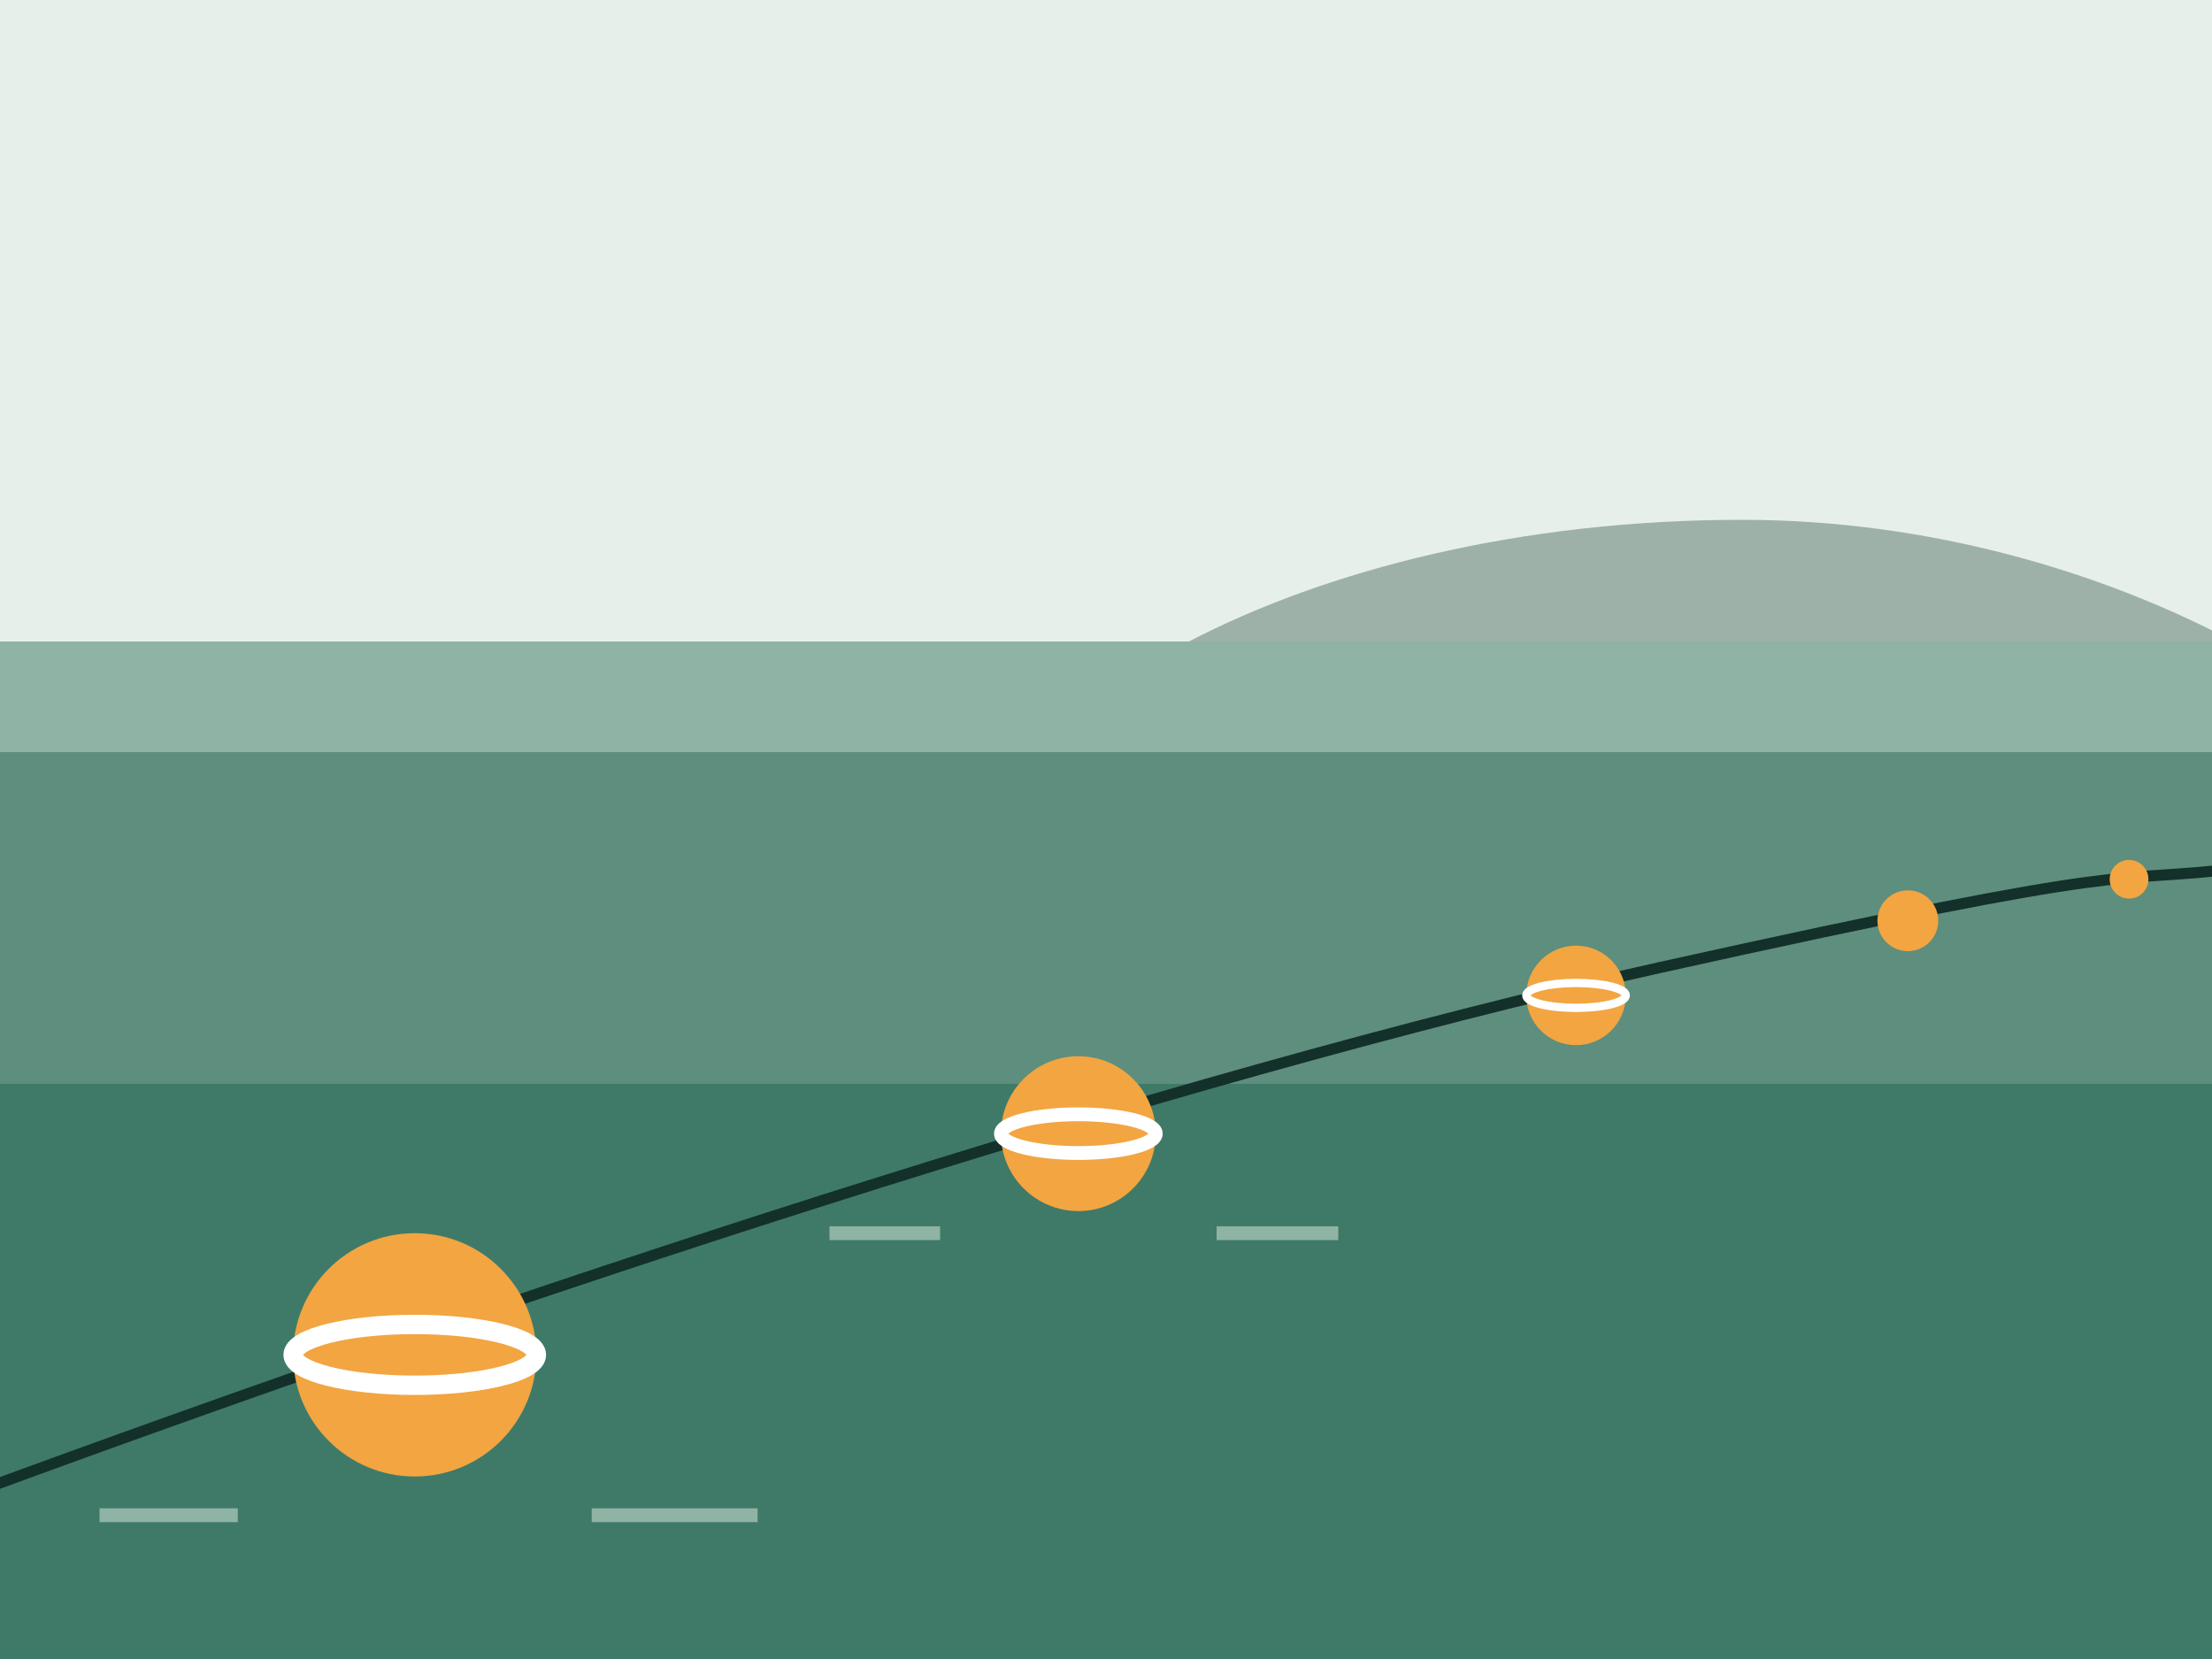
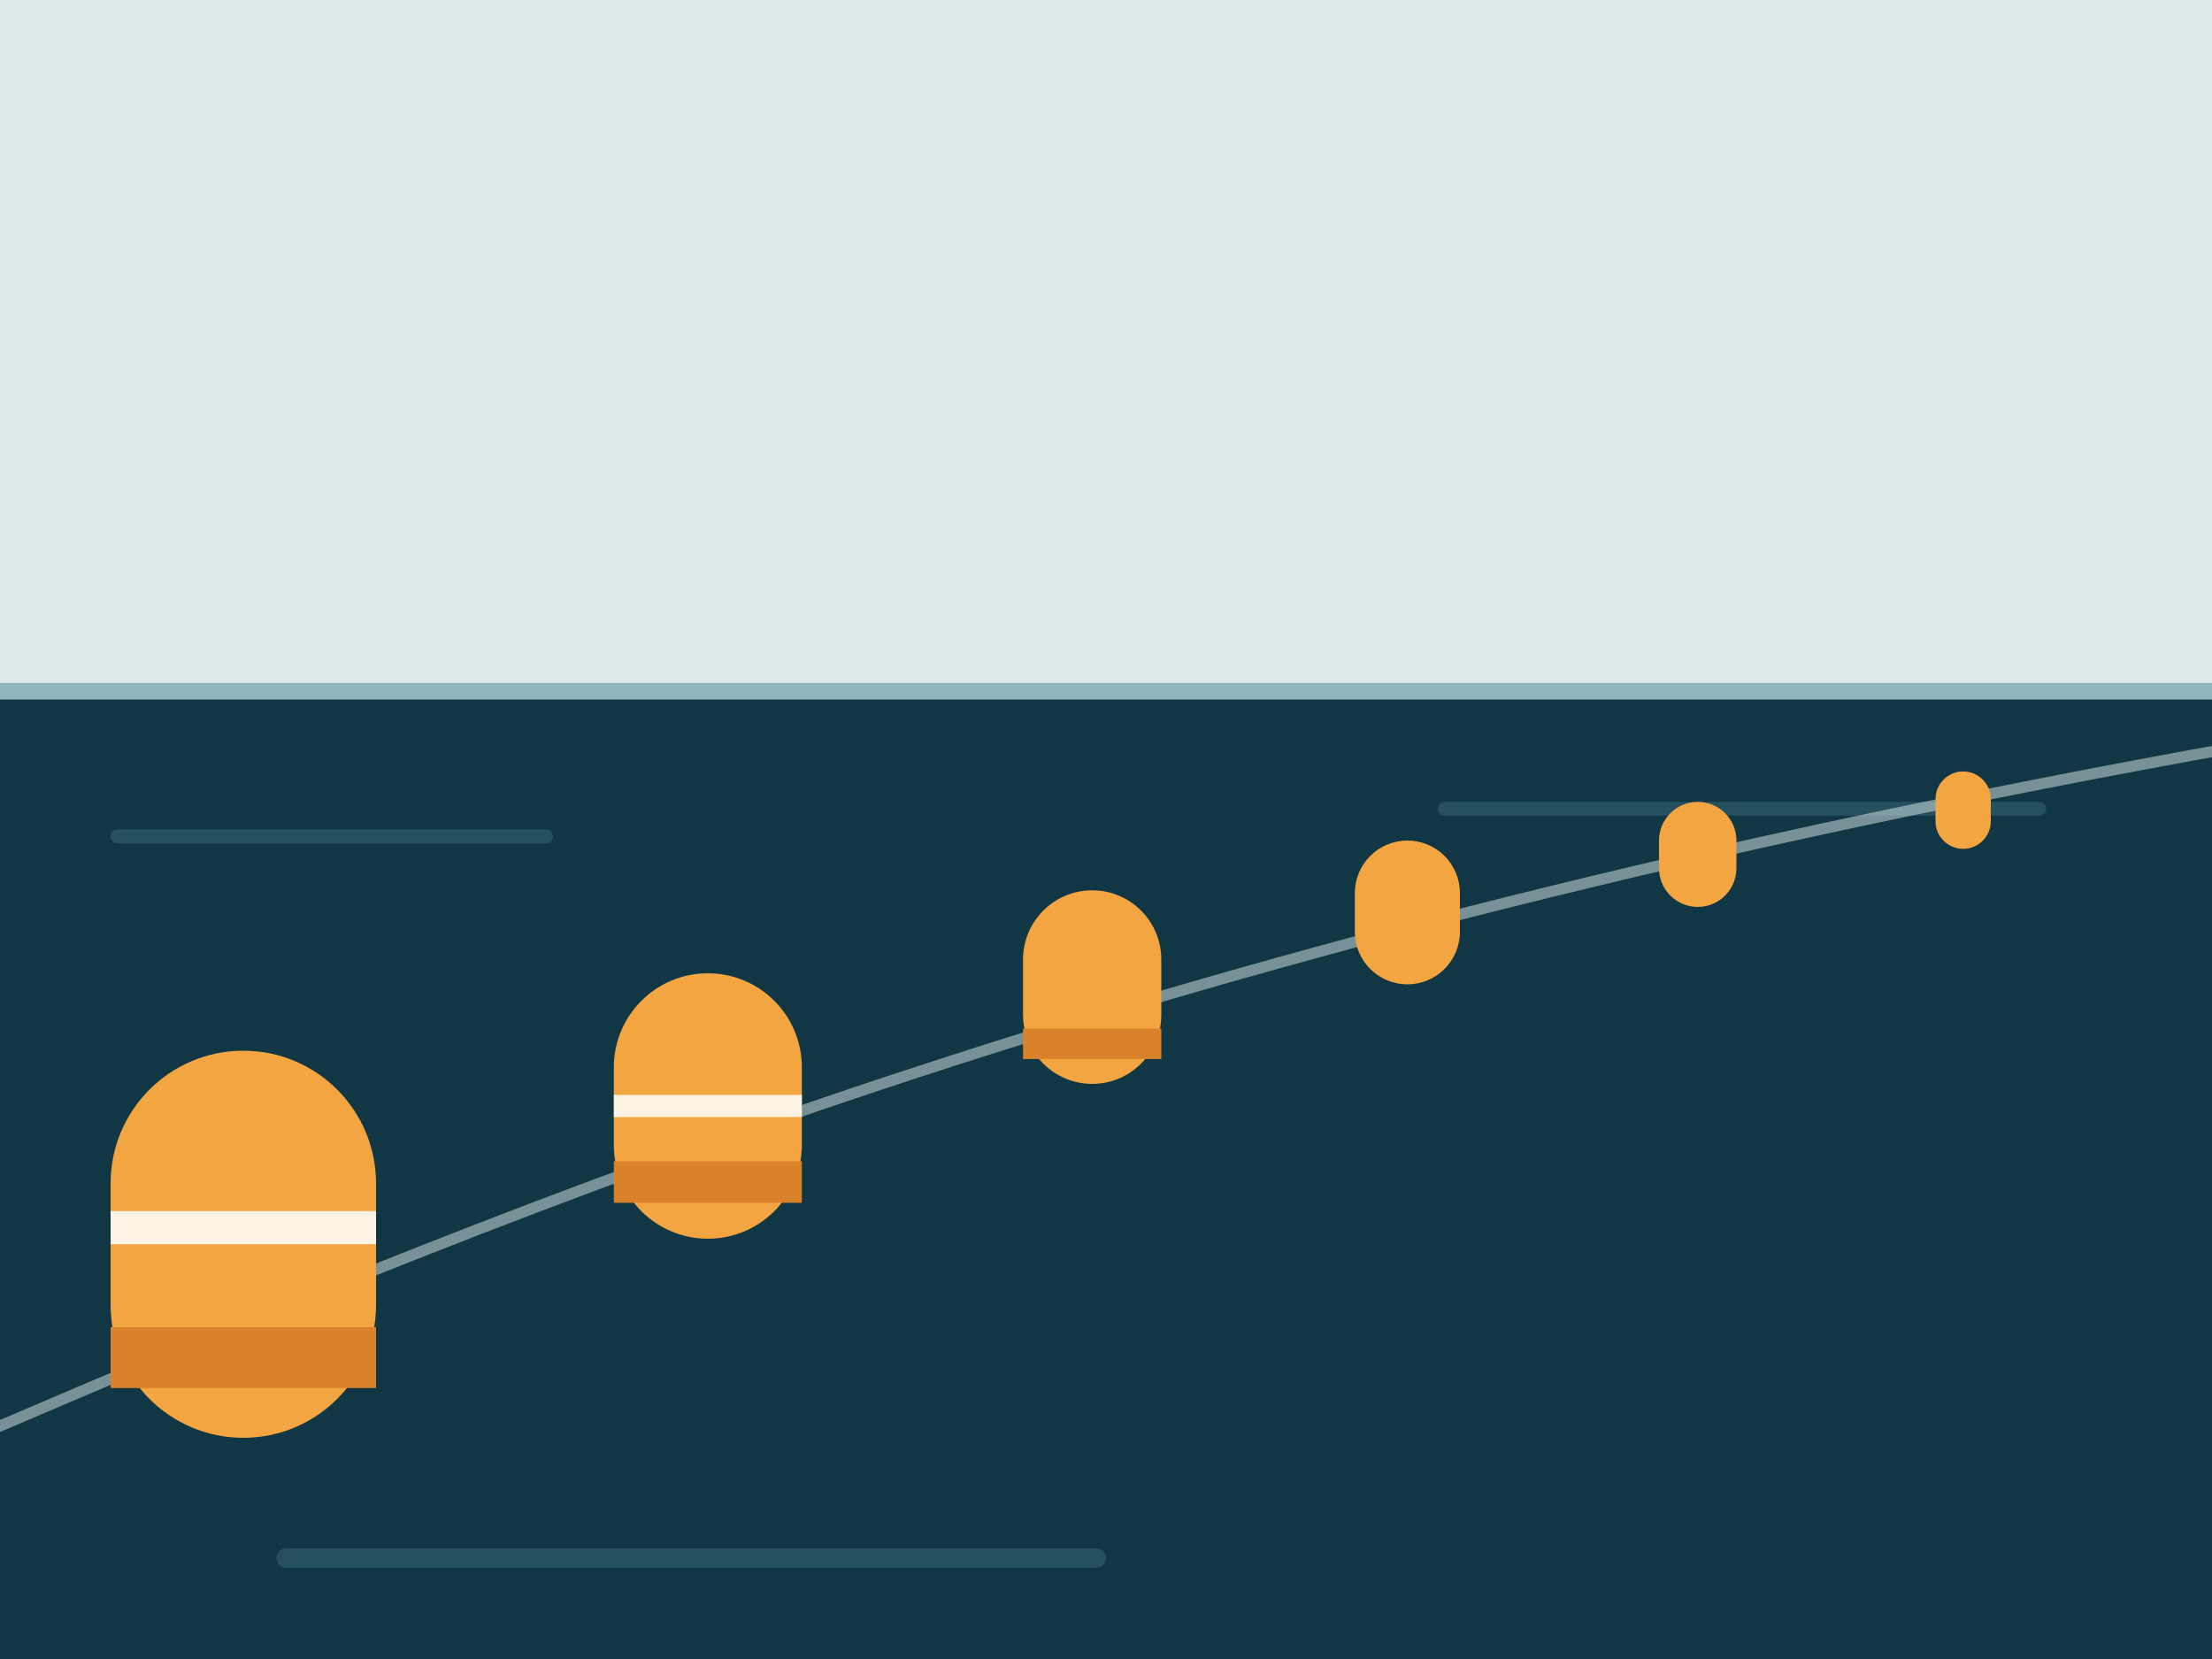
<svg xmlns="http://www.w3.org/2000/svg" viewBox="0 0 800 600" width="800" height="600">
-   <rect width="800" height="600" fill="#E6EFEA" />
-   <path d="M430 232c50-26 120-44 200-44 70 0 130 20 170 40v4z" fill="#9DB1A8" />
-   <rect y="232" width="800" height="40" fill="#8FB3A4" />
-   <rect y="272" width="800" height="120" fill="#5E8E7D" />
-   <rect y="392" width="800" height="208" fill="#3F7A68" />
-   <path d="M-10 540C180 470 420 390 600 350s160-30 210-36" fill="none" stroke="#14302A" stroke-width="4" />
+   <rect width="800" height="600" fill="#DCEBEA" />
+   <rect y="250" width="800" height="350" fill="#123744" />
+   <path d="M0 250 H800" stroke="#8FB6BC" stroke-width="6" />
+   <g fill="#25515F">
+     <rect x="40" y="300" width="160" height="5" rx="2.5" />
+     <rect x="520" y="290" width="220" height="5" rx="2.5" />
+     <rect x="100" y="560" width="300" height="7" rx="3.5" />
+   </g>
+   <path d="M-10 520 C200 430 420 340 810 270" fill="none" stroke="#DCEBEA" stroke-width="4" opacity=".5" />
  <g fill="#F2A541">
-     <circle cx="150" cy="490" r="44" />
-     <circle cx="390" cy="410" r="28" />
-     <circle cx="570" cy="360" r="18" />
-     <circle cx="690" cy="333" r="11" />
-     <circle cx="770" cy="318" r="7" />
+     <rect x="40" y="380" width="96" height="140" rx="48" />
+     <rect x="222" y="352" width="68" height="96" rx="34" />
+     <rect x="370" y="322" width="50" height="70" rx="25" />
+     <rect x="490" y="304" width="38" height="52" rx="19" />
+     <rect x="600" y="290" width="28" height="38" rx="14" />
+     <rect x="700" y="279" width="20" height="28" rx="10" />
  </g>
-   <g fill="none" stroke="#FFFFFF">
-     <ellipse cx="150" cy="490" rx="44" ry="11" stroke-width="7" />
-     <ellipse cx="390" cy="410" rx="28" ry="7" stroke-width="5" />
-     <ellipse cx="570" cy="360" rx="18" ry="4.5" stroke-width="3" />
+   <g fill="#D9822A">
+     <rect x="40" y="480" width="96" height="22" />
+     <rect x="222" y="420" width="68" height="15" />
+     <rect x="370" y="372" width="50" height="11" />
  </g>
-   <g stroke="#8FB3A4" stroke-width="5">
-     <path d="M86 548h-50M214 548h60M340 446h-40M440 446h44" />
+   <g fill="#FFFFFF" opacity=".85">
+     <rect x="40" y="438" width="96" height="12" />
+     <rect x="222" y="396" width="68" height="8" />
  </g>
</svg>
